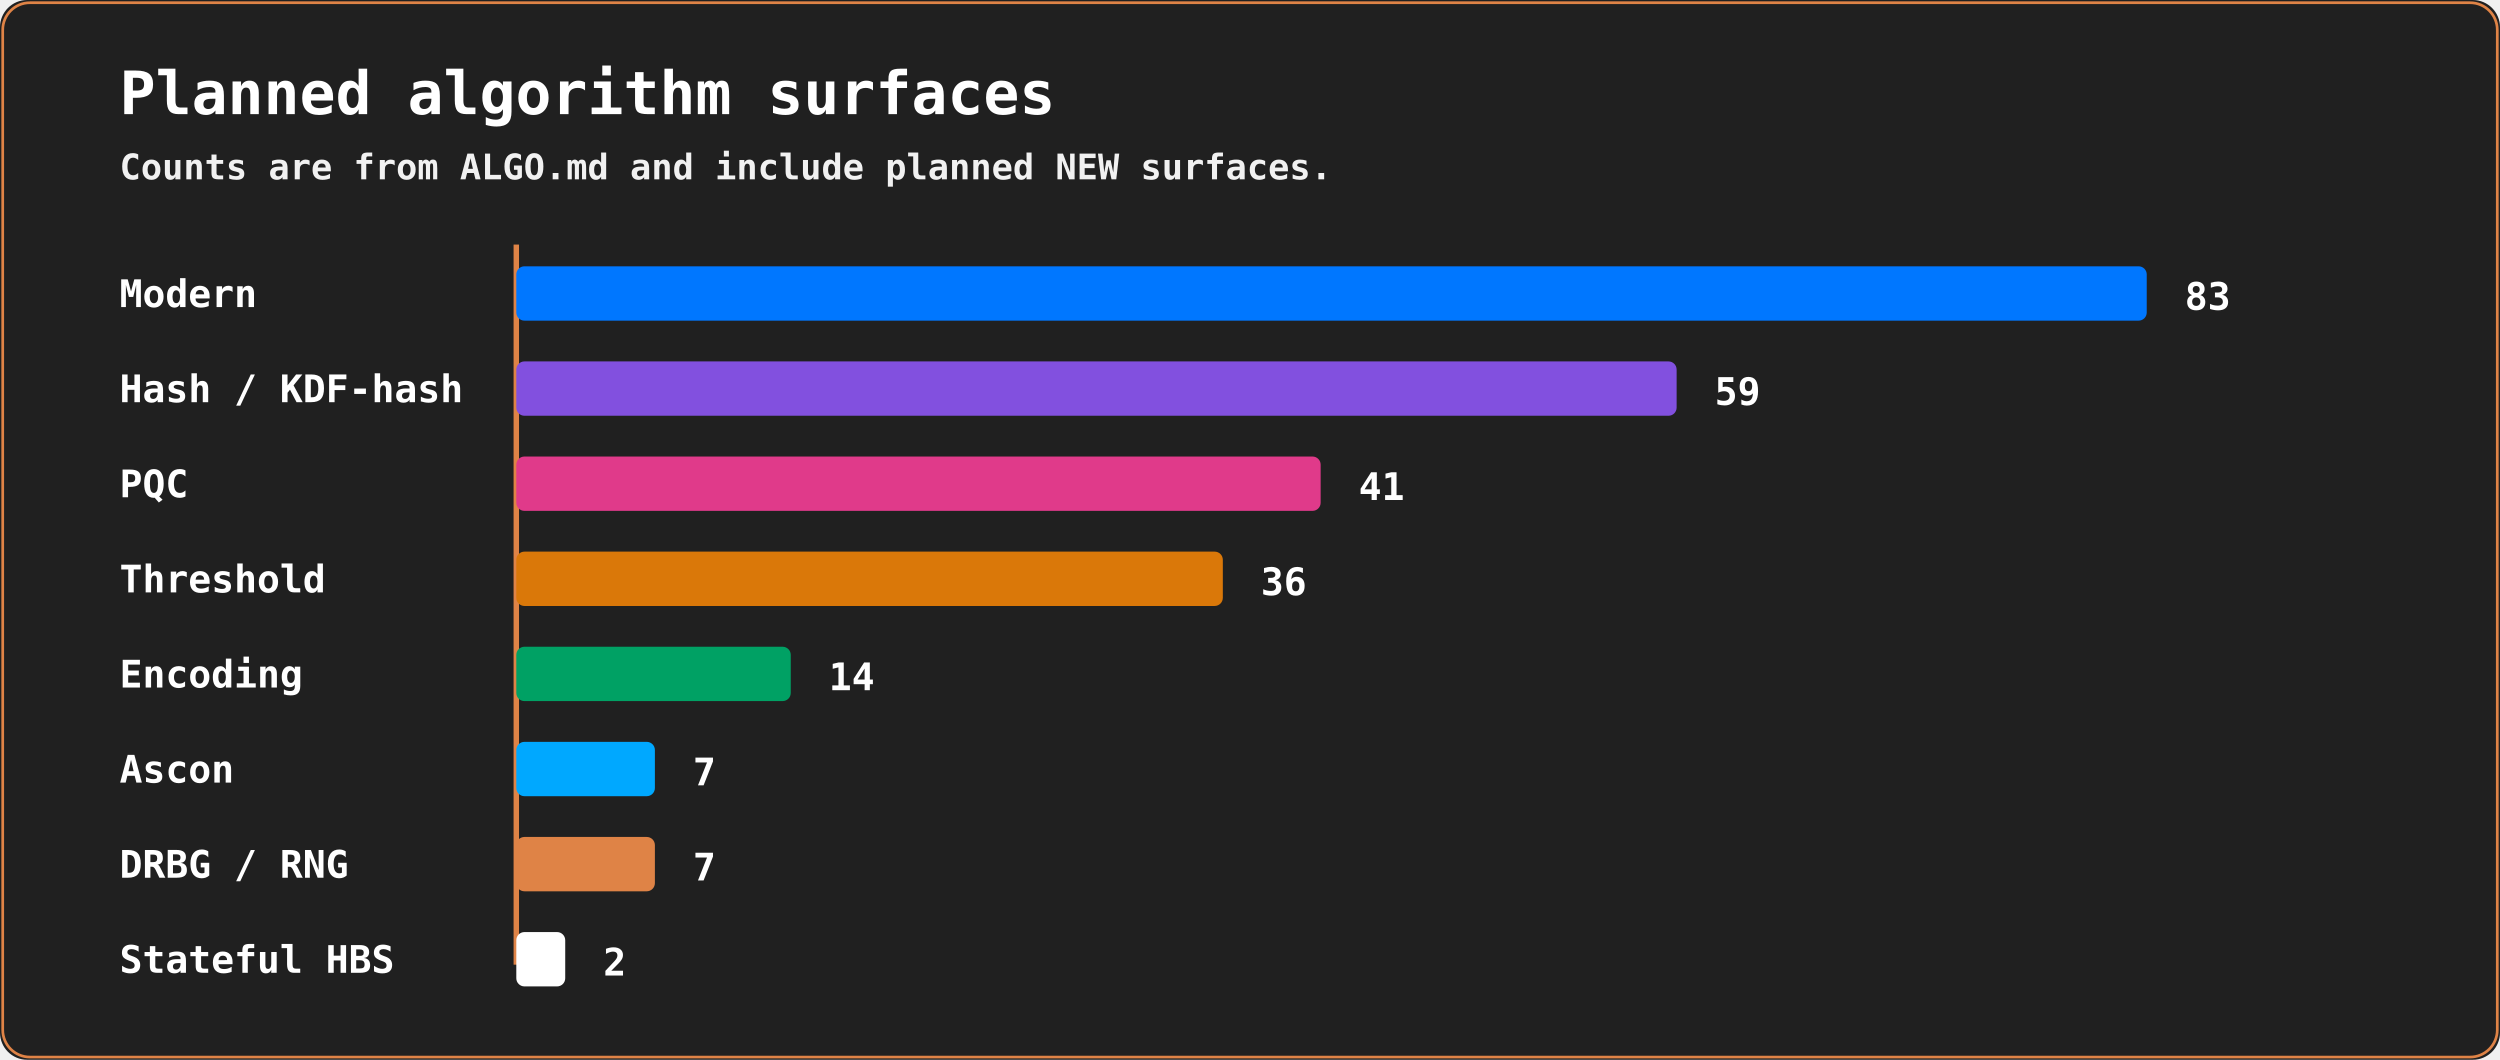
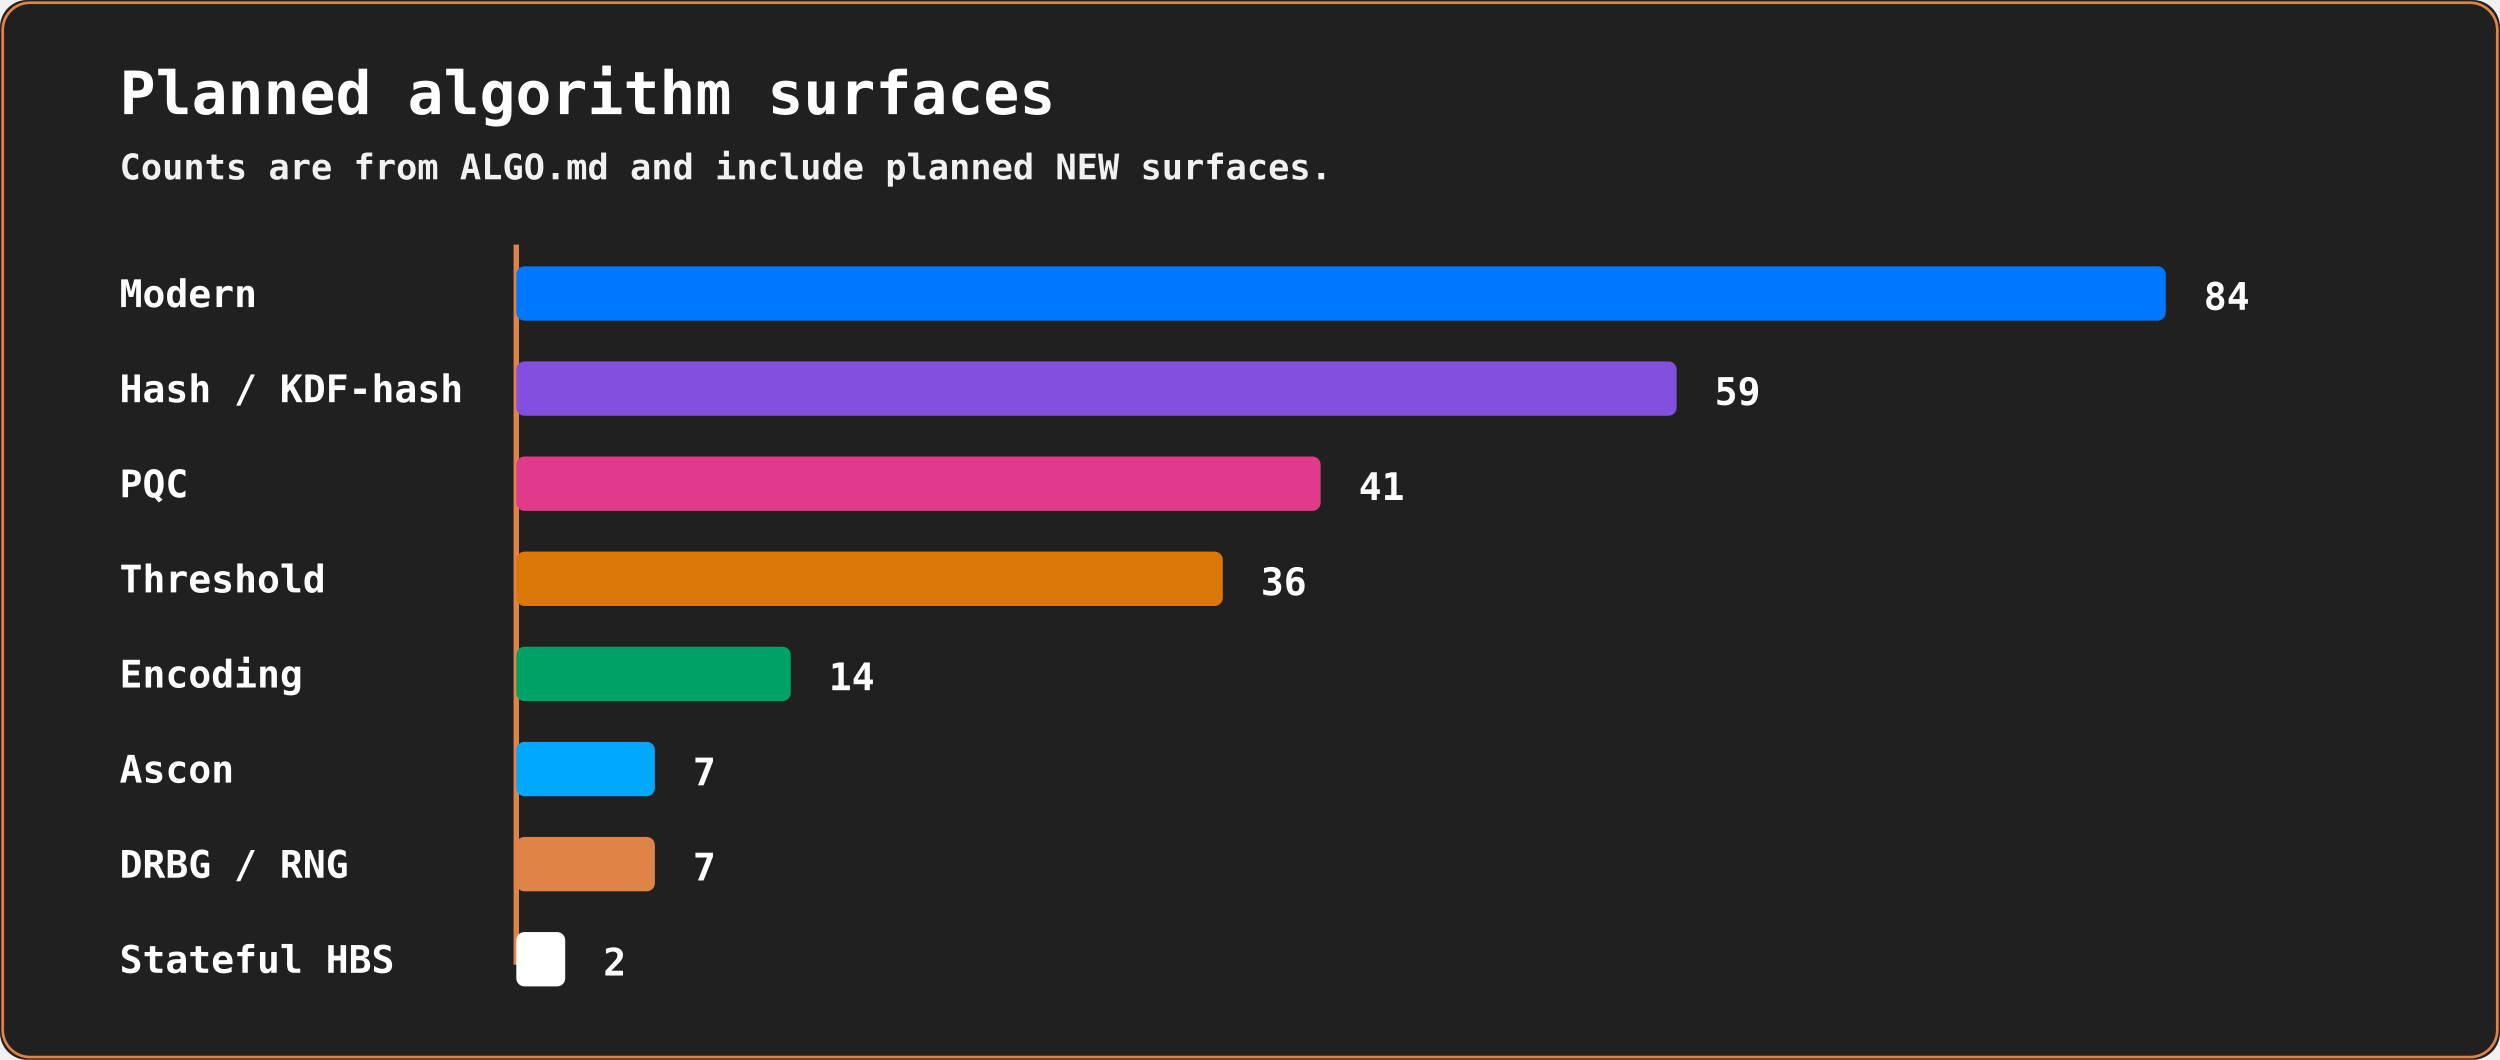
<svg xmlns="http://www.w3.org/2000/svg" width="920" height="390" viewBox="0 0 920 390" role="img" aria-label="NextSSL planned algorithm surface comparison">
  <rect width="920" height="390" rx="10" fill="#202020" />
  <rect x="1" y="1" width="918" height="388" rx="10" fill="none" stroke="#df8346" />
  <text x="44" y="42" fill="#ffffff" font-family="Roboto Mono, monospace" font-size="22" font-weight="800">Planned algorithm surfaces</text>
  <text x="44" y="66" fill="#f1f1f1" font-family="Roboto Mono, monospace" font-size="13" font-weight="600">Counts are from ALGO.md and include planned NEW surfaces.</text>
  <line x1="190" y1="90" x2="190" y2="355" stroke="#df8346" stroke-width="2" />
  <g font-family="Roboto Mono, monospace" font-size="14" font-weight="700">
    <text x="44" y="113" fill="#ffffff">Modern</text>
-     <rect x="190" y="98" width="600" height="20" rx="3" fill="#0077ff" />
-     <text x="804" y="114" fill="#ffffff" font-weight="900">83</text>
+     <rect x="190" y="98" width="607" height="20" rx="3" fill="#0077ff" />
+     <text x="811" y="114" fill="#ffffff" font-weight="900">84</text>
    <text x="44" y="148" fill="#ffffff">Hash / KDF-hash</text>
    <rect x="190" y="133" width="427" height="20" rx="3" fill="#8250df" />
    <text x="631" y="149" fill="#ffffff" font-weight="900">59</text>
    <text x="44" y="183" fill="#ffffff">PQC</text>
    <rect x="190" y="168" width="296" height="20" rx="3" fill="#e03a8a" />
    <text x="500" y="184" fill="#ffffff" font-weight="900">41</text>
    <text x="44" y="218" fill="#ffffff">Threshold</text>
    <rect x="190" y="203" width="260" height="20" rx="3" fill="#da7809" />
    <text x="464" y="219" fill="#ffffff" font-weight="900">36</text>
    <text x="44" y="253" fill="#ffffff">Encoding</text>
    <rect x="190" y="238" width="101" height="20" rx="3" fill="#00a164" />
    <text x="305" y="254" fill="#ffffff" font-weight="900">14</text>
    <text x="44" y="288" fill="#ffffff">Ascon</text>
    <rect x="190" y="273" width="51" height="20" rx="3" fill="#00a8ff" />
    <text x="255" y="289" fill="#ffffff" font-weight="900">7</text>
    <text x="44" y="323" fill="#ffffff">DRBG / RNG</text>
    <rect x="190" y="308" width="51" height="20" rx="3" fill="#df8346" />
    <text x="255" y="324" fill="#ffffff" font-weight="900">7</text>
    <text x="44" y="358" fill="#ffffff">Stateful HBS</text>
    <rect x="190" y="343" width="18" height="20" rx="3" fill="#ffffff" />
    <text x="222" y="359" fill="#ffffff" font-weight="900">2</text>
  </g>
</svg>
